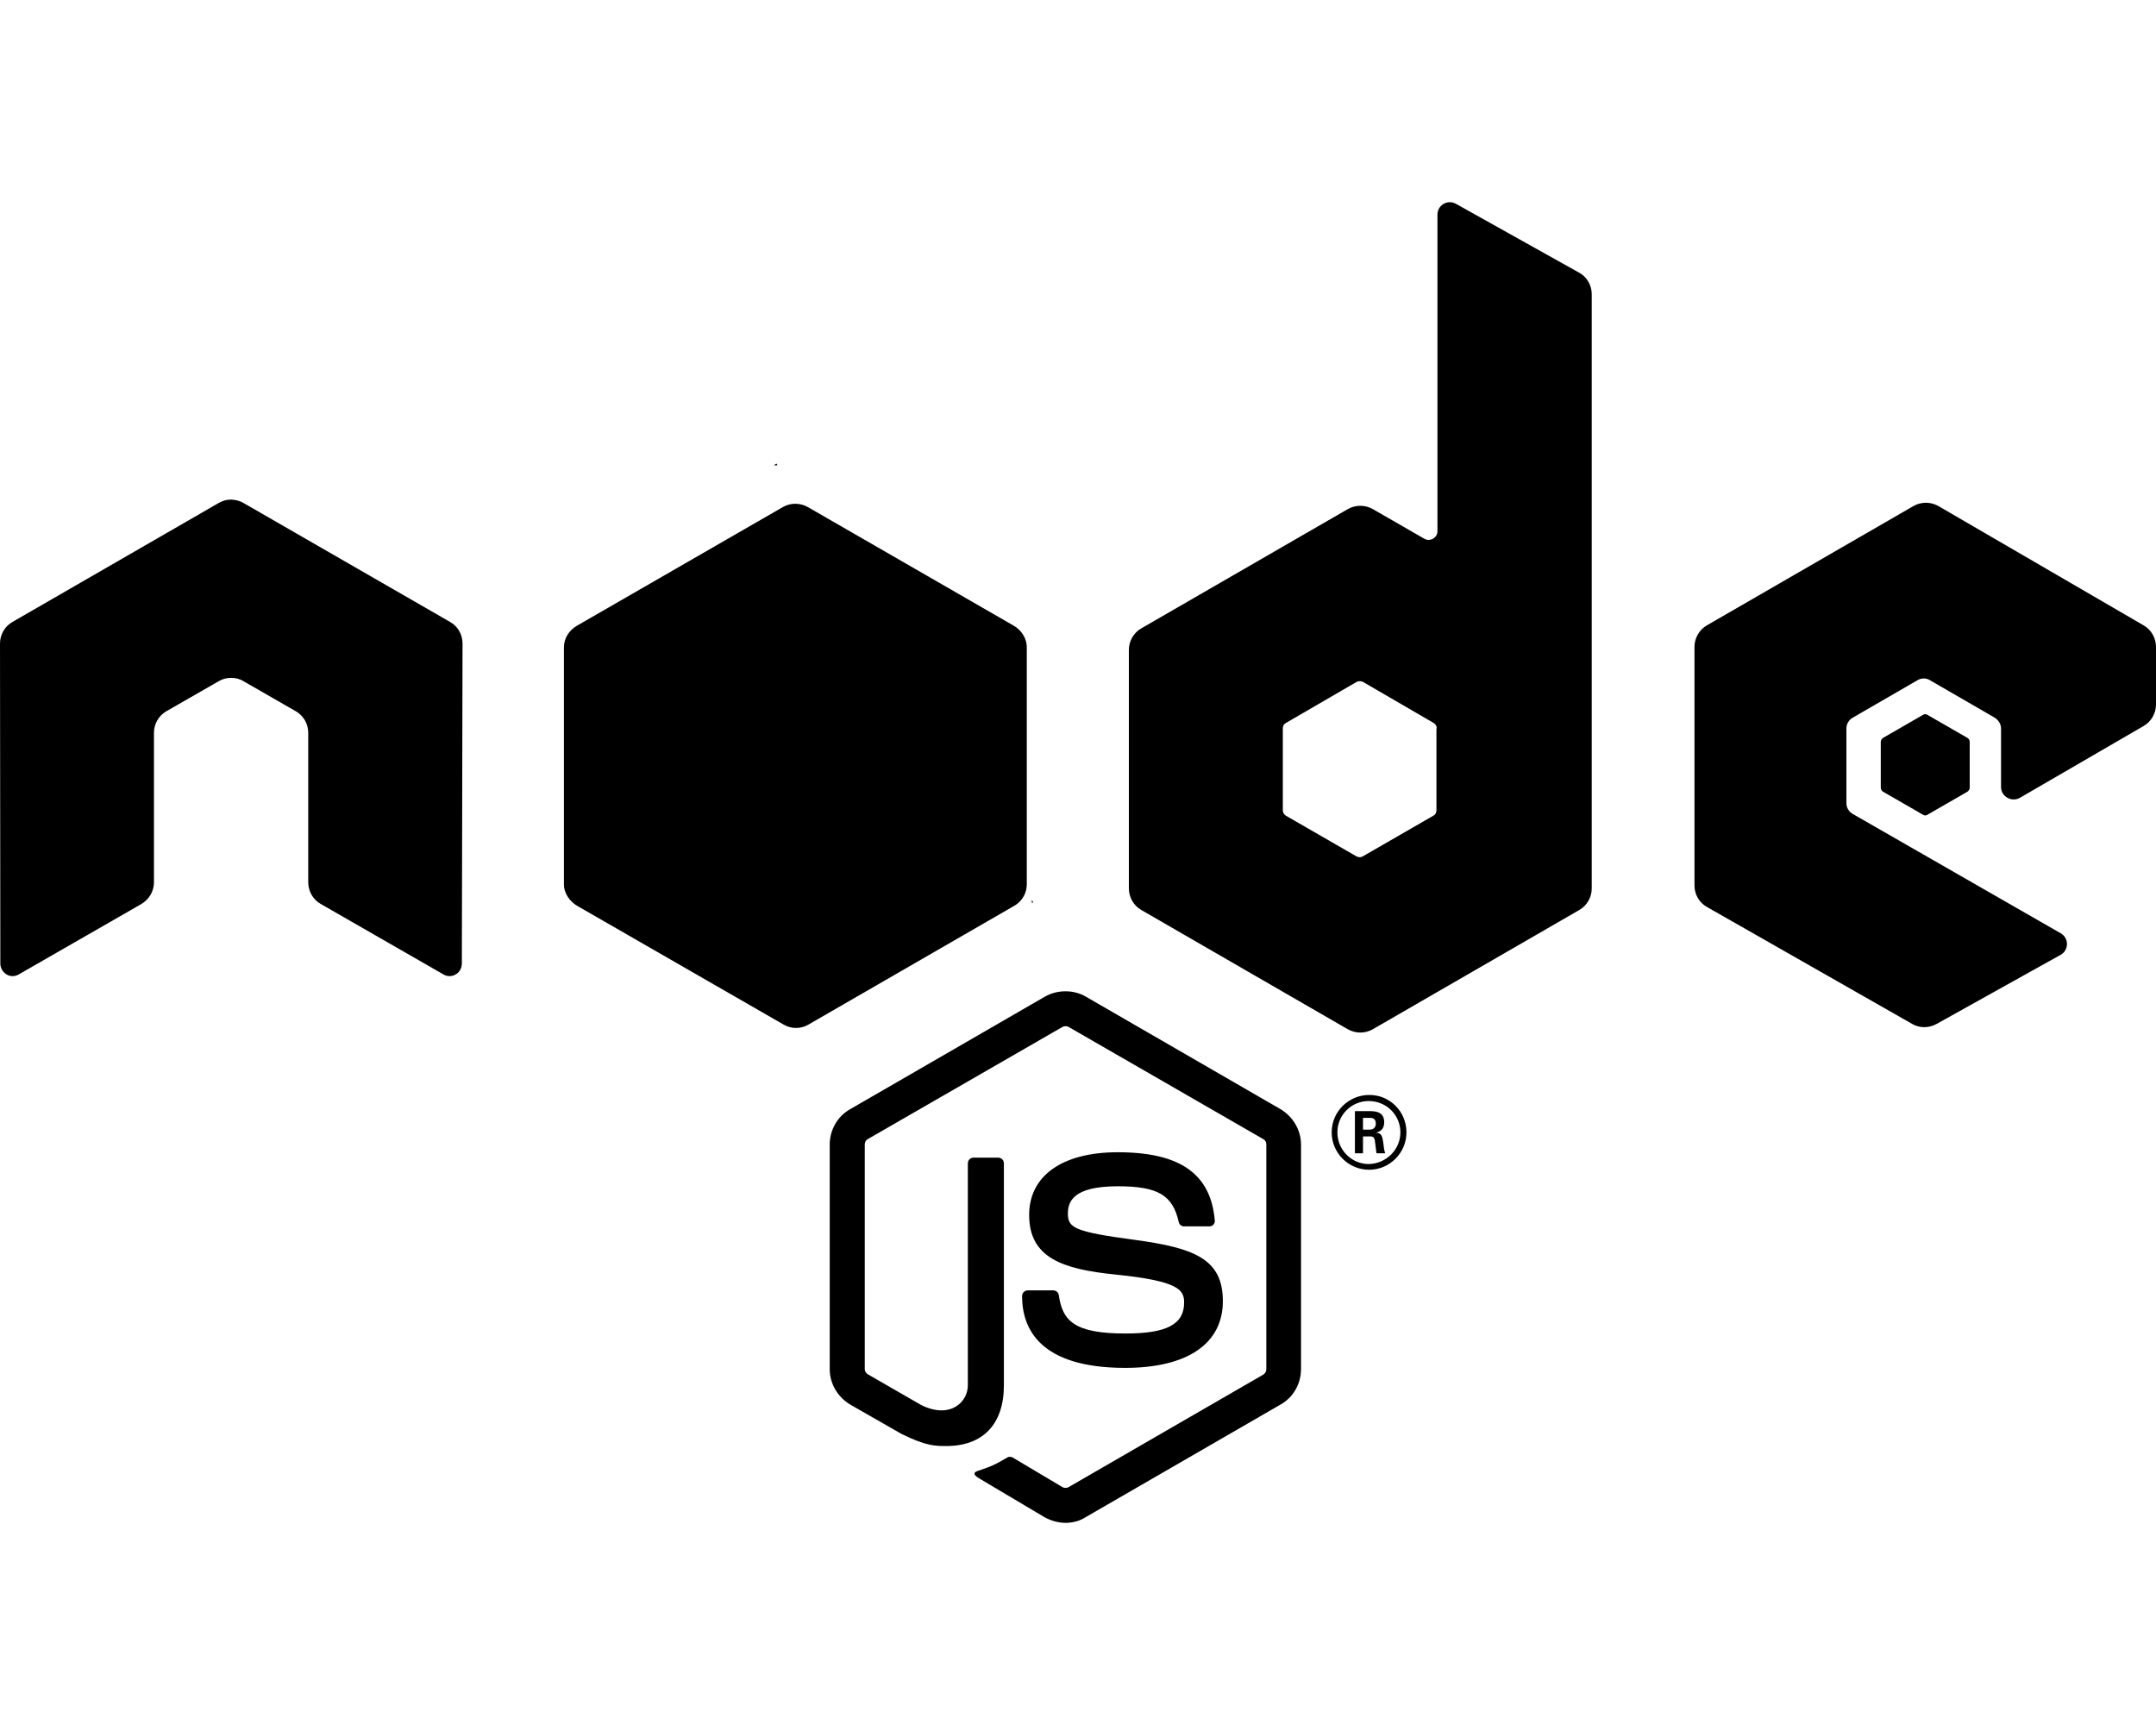
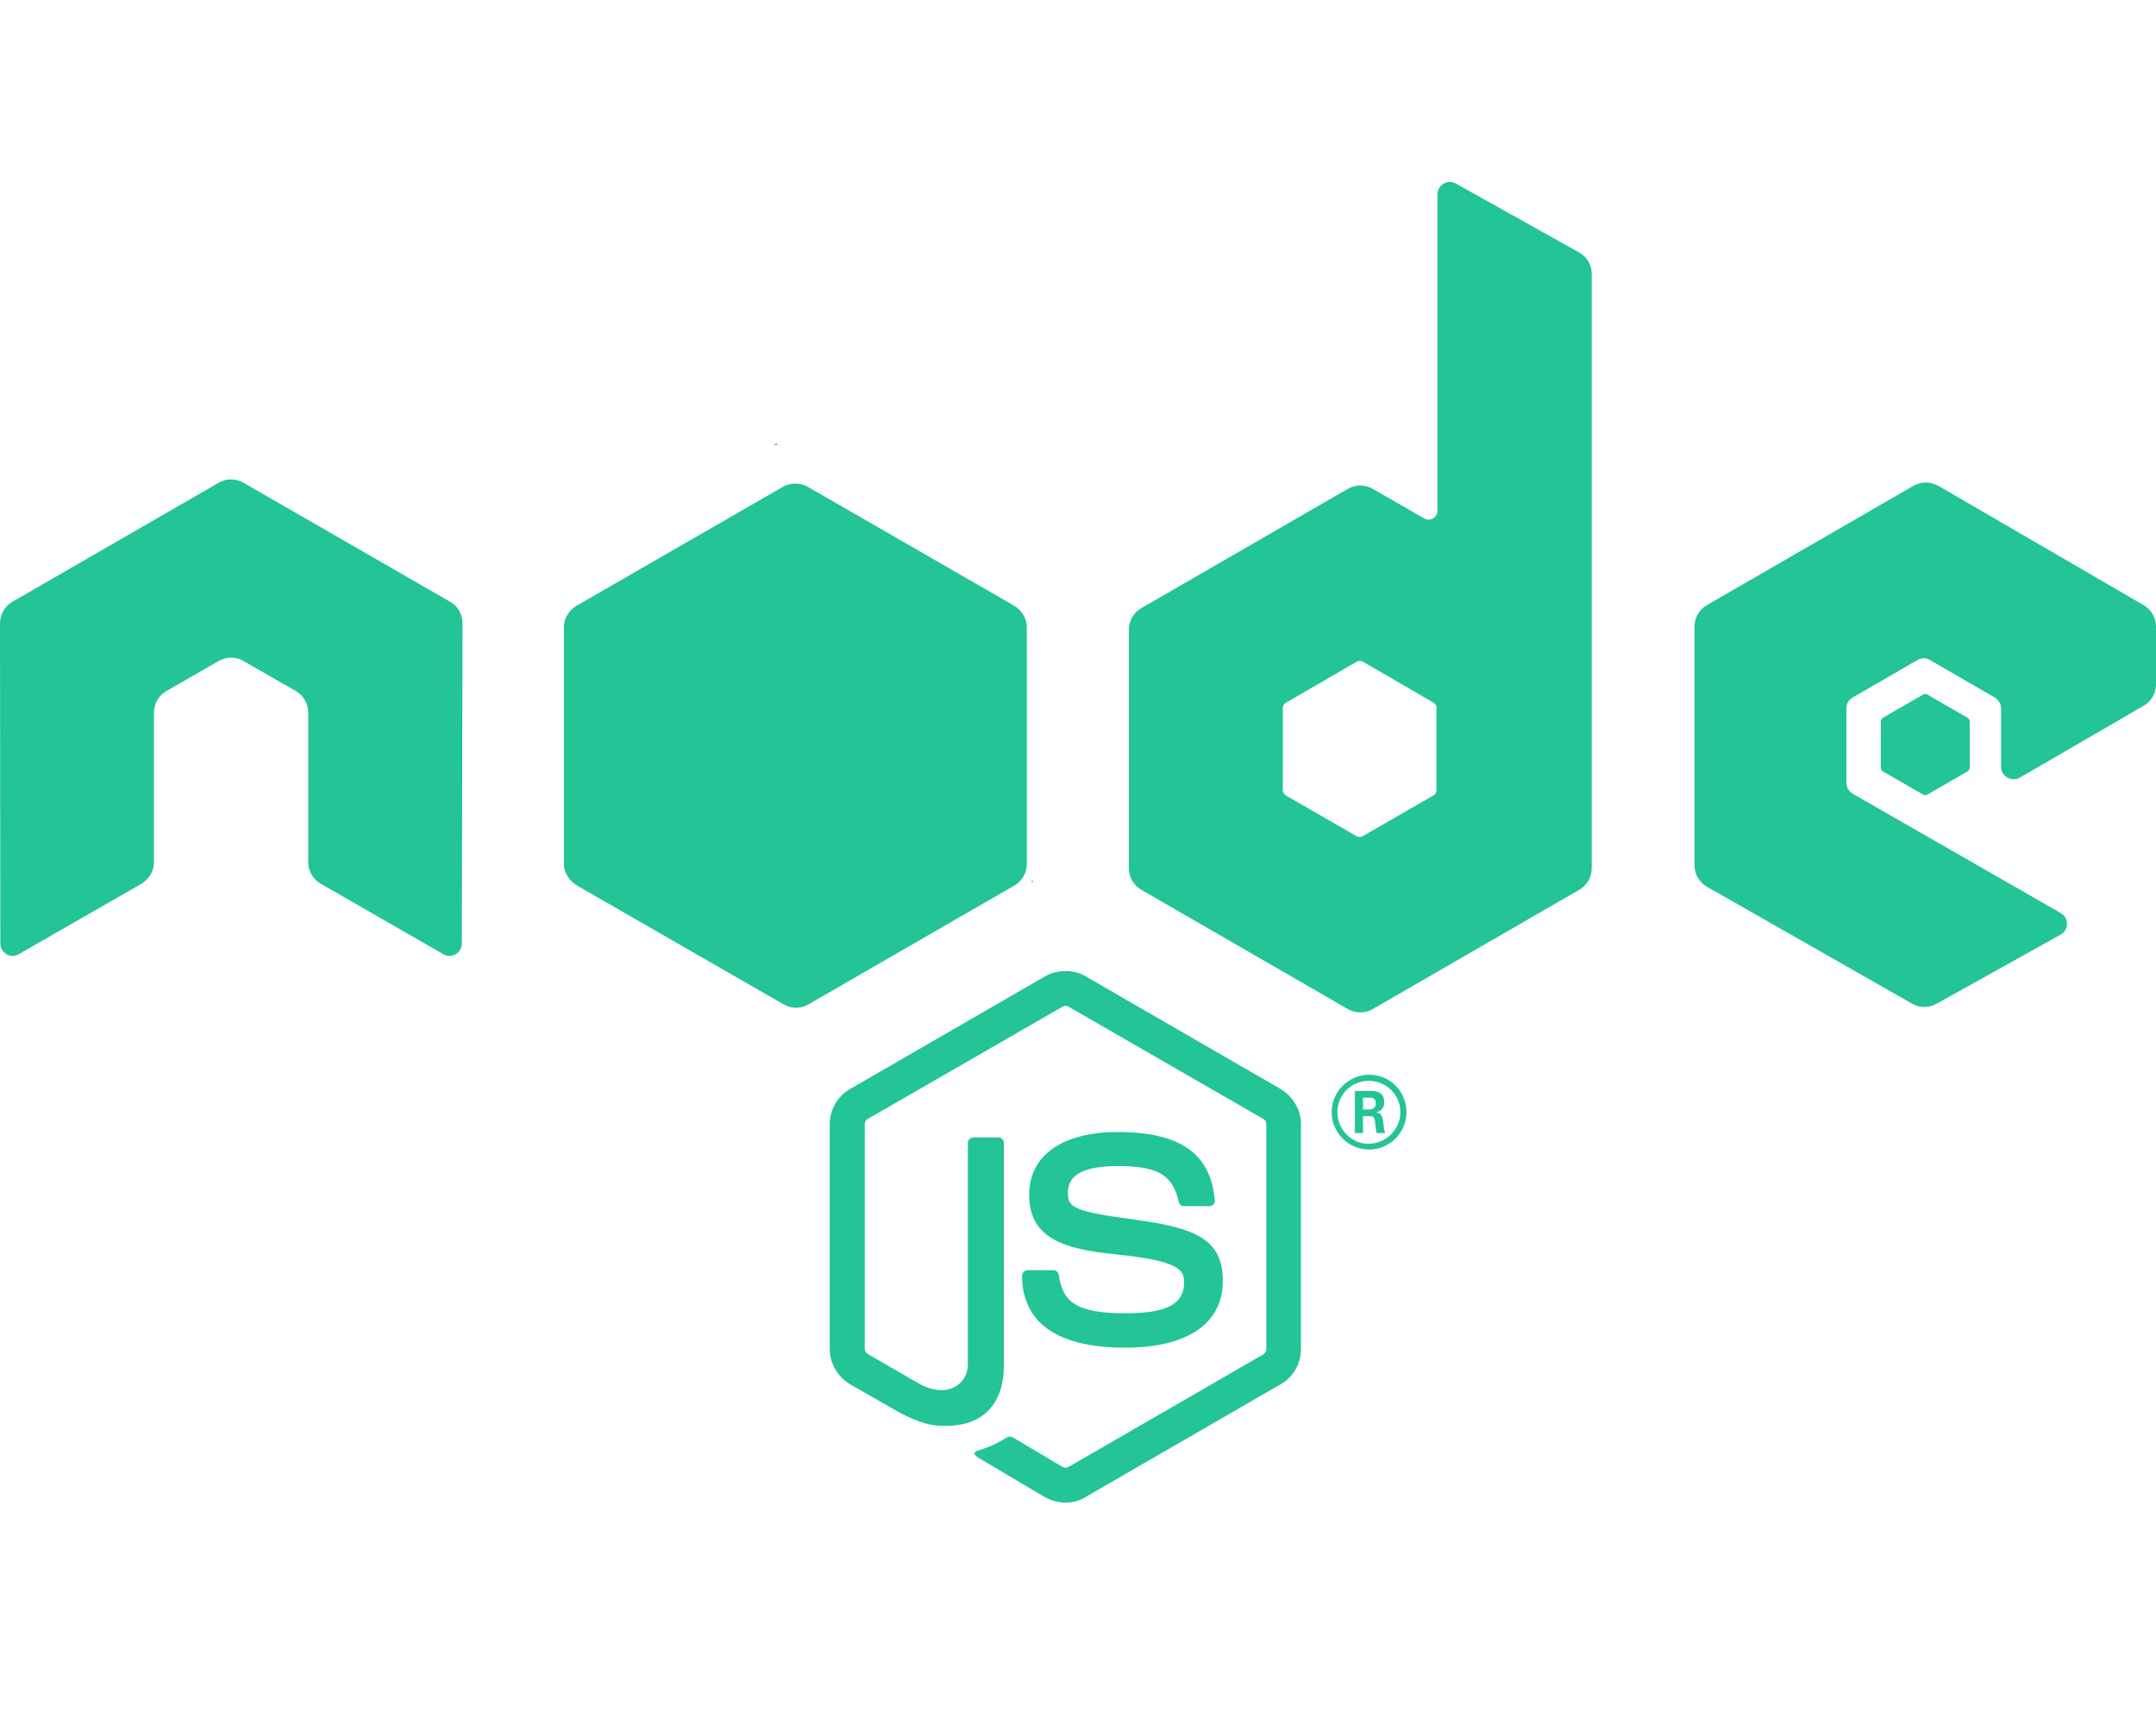
<svg xmlns="http://www.w3.org/2000/svg" version="1.1" id="Warstwa_1" x="0px" y="0px" viewBox="70 -6 640 512" style="enable-background:new 70 -6 640 512;" xml:space="preserve">
-   <path d="M386.3,446c-2.1,0-4.2-0.6-6.1-1.6L361,433c-2.9-1.6-1.5-2.2-0.5-2.5c3.8-1.3,4.6-1.6,8.7-4c0.4-0.2,1-0.1,1.4,0.1l14.8,8.8  c0.5,0.3,1.3,0.3,1.8,0L445,402c0.5-0.3,0.9-0.9,0.9-1.6v-66.7c0-0.7-0.3-1.3-0.9-1.6l-57.8-33.3c-0.5-0.3-1.2-0.3-1.8,0l-57.8,33.3  c-0.6,0.3-0.9,1-0.9,1.6v66.7c0,0.6,0.4,1.2,0.9,1.5l15.8,9.1c8.6,4.3,13.9-0.8,13.9-5.8v-65.9c0-0.9,0.7-1.7,1.7-1.7h7.3  c0.9,0,1.7,0.7,1.7,1.7v65.9c0,11.5-6.2,18-17.1,18c-3.3,0-6,0-13.3-3.6l-15.2-8.7c-3.7-2.2-6.1-6.2-6.1-10.5v-66.7  c0-4.3,2.3-8.4,6.1-10.5l57.8-33.4c3.7-2.1,8.5-2.1,12.1,0l57.8,33.4c3.7,2.2,6.1,6.2,6.1,10.5v66.7c0,4.3-2.3,8.4-6.1,10.5  l-57.8,33.4C390.6,445.4,388.5,446,386.3,446L386.3,446z M433,380.2c0-12.5-8.4-15.8-26.2-18.2c-18-2.4-19.8-3.6-19.8-7.8  c0-3.5,1.5-8.1,14.8-8.1c11.9,0,16.3,2.6,18.1,10.6c0.2,0.8,0.8,1.3,1.6,1.3h7.5c0.5,0,0.9-0.2,1.2-0.5c0.3-0.4,0.5-0.8,0.4-1.3  c-1.2-13.8-10.3-20.2-28.8-20.2c-16.5,0-26.3,7-26.3,18.6c0,12.7,9.8,16.1,25.6,17.7c18.9,1.9,20.4,4.6,20.4,8.3  c0,6.5-5.2,9.2-17.4,9.2c-15.3,0-18.7-3.8-19.8-11.4c-0.1-0.8-0.8-1.4-1.7-1.4h-7.5c-0.9,0-1.7,0.7-1.7,1.7  c0,9.7,5.3,21.3,30.6,21.3C422.5,400,433,392.8,433,380.2L433,380.2z M487.5,330.1c0,6.1-5,11.1-11.1,11.1s-11.1-5-11.1-11.1  c0-6.3,5.2-11.1,11.1-11.1C482.4,318.9,487.5,323.8,487.5,330.1z M485.7,330.1c0-5.2-4.2-9.3-9.4-9.3c-5.1,0-9.3,4.1-9.3,9.3  c0,5.2,4.2,9.4,9.3,9.4C481.5,339.4,485.7,335.2,485.7,330.1z M481.2,336.3h-2.6c-0.1-0.6-0.5-3.8-0.5-3.9c-0.2-0.7-0.4-1.1-1.3-1.1  h-2.2v5h-2.4v-12.5h4.3c1.5,0,4.4,0,4.4,3.3c0,2.3-1.5,2.8-2.4,3.1c1.7,0.1,1.8,1.2,2.1,2.8C480.7,334,480.9,335.7,481.2,336.3  L481.2,336.3z M478.4,327.5c0-1.7-1.2-1.7-1.8-1.7h-2v3.5h1.9C478.1,329.3,478.4,328.2,478.4,327.5z M207.3,185  c0-2.7-1.4-5.1-3.7-6.4l-61.3-35.3c-1-0.6-2.2-0.9-3.4-1h-0.6c-1.2,0-2.3,0.4-3.4,1l-61.2,35.3c-2.3,1.3-3.7,3.8-3.7,6.4l0.1,95  c0,1.3,0.7,2.5,1.8,3.2s2.5,0.7,3.7,0l36.4-20.9c2.3-1.4,3.7-3.8,3.7-6.4v-44.4c0-2.6,1.4-5.1,3.7-6.4l15.5-8.9c1.2-0.7,2.4-1,3.7-1  c1.3,0,2.6,0.3,3.7,1l15.5,8.9c2.3,1.3,3.7,3.8,3.7,6.4v44.4c0,2.6,1.4,5.1,3.7,6.4l36.4,20.9c1.1,0.7,2.6,0.7,3.7,0  c1.1-0.6,1.8-1.9,1.8-3.2L207.3,185L207.3,185z M542.5,81.3v176.4c0,2.6-1.4,5.1-3.7,6.4l-61.3,35.4c-2.3,1.3-5.1,1.3-7.4,0  l-61.3-35.4c-2.3-1.3-3.7-3.8-3.7-6.4v-70.8c0-2.6,1.4-5.1,3.7-6.4l61.3-35.4c2.3-1.3,5.1-1.3,7.4,0l15.3,8.8c1.7,1,3.9-0.3,3.9-2.2  v-94c0-2.8,3-4.6,5.5-3.2l36.5,20.4C541,76.1,542.5,78.6,542.5,81.3L542.5,81.3z M496.5,210.2c0-0.7-0.4-1.3-0.9-1.6l-21-12.2  c-0.6-0.3-1.3-0.3-1.9,0l-21,12.2c-0.6,0.3-0.9,0.9-0.9,1.6v24.3c0,0.7,0.4,1.3,0.9,1.6l21,12.1c0.6,0.3,1.3,0.3,1.8,0l21-12.1  c0.6-0.3,0.9-0.9,0.9-1.6v-24.3H496.5z M706.3,209.5c2.3-1.3,3.7-3.8,3.7-6.4V186c0-2.6-1.4-5.1-3.7-6.4l-60.9-35.4  c-2.3-1.3-5.1-1.3-7.4,0l-61.3,35.4c-2.3,1.3-3.7,3.8-3.7,6.4v70.8c0,2.7,1.4,5.1,3.7,6.4l60.9,34.7c2.2,1.3,5,1.3,7.3,0l36.8-20.5  c2.5-1.4,2.5-5,0-6.4L620,235.6c-1.2-0.7-1.9-1.9-1.9-3.2v-22.2c0-1.3,0.7-2.5,1.9-3.2l19.2-11.1c1.1-0.7,2.6-0.7,3.7,0l19.2,11.1  c1.1,0.7,1.9,1.9,1.9,3.2v17.4c0,2.8,3.1,4.6,5.6,3.2L706.3,209.5L706.3,209.5z M629,213c-0.4,0.3-0.7,0.7-0.7,1.2v13.6  c0,0.5,0.3,1,0.7,1.2l11.8,6.8c0.4,0.3,1,0.3,1.4,0L654,229c0.4-0.3,0.7-0.7,0.7-1.2v-13.6c0-0.5-0.3-1-0.7-1.2l-11.8-6.8  c-0.4-0.3-1-0.3-1.4,0L629,213z M374.8,256.5v-70.4c0-2.6-1.6-5.1-3.9-6.4l-61.1-35.2c-2.1-1.2-5-1.4-7.4,0l-61.1,35.2  c-2.3,1.3-3.9,3.7-3.9,6.4v70.4c0,2.8,1.9,5.2,4,6.4l61.2,35.2c2.4,1.4,5.2,1.3,7.4,0l61-35.2c1.8-1,3.1-2.7,3.6-4.7  C374.7,257.7,374.8,257.1,374.8,256.5L374.8,256.5z M300.5,131.6l-0.8,0.5h1.1L300.5,131.6z M376.7,261.8l-0.4-0.7v0.9L376.7,261.8  L376.7,261.8z" />
+   <style type="text/css">
+ 	.st0{fill:#23C495;}
+ </style>
+   <path class="st0" d="M386.3,440c-2.1,0-4.2-0.6-6.1-1.6L361,427c-2.9-1.6-1.5-2.2-0.5-2.5c3.8-1.3,4.6-1.6,8.7-4  c0.4-0.2,1-0.1,1.4,0.1l14.8,8.8c0.5,0.3,1.3,0.3,1.8,0L445,396c0.5-0.3,0.9-0.9,0.9-1.6v-66.7c0-0.7-0.3-1.3-0.9-1.6l-57.8-33.3  c-0.5-0.3-1.2-0.3-1.8,0l-57.8,33.3c-0.6,0.3-0.9,1-0.9,1.6v66.7c0,0.6,0.4,1.2,0.9,1.5l15.8,9.1c8.6,4.3,13.9-0.8,13.9-5.8v-65.9  c0-0.9,0.7-1.7,1.7-1.7h7.3c0.9,0,1.7,0.7,1.7,1.7v65.9c0,11.5-6.2,18-17.1,18c-3.3,0-6,0-13.3-3.6l-15.2-8.7  c-3.7-2.2-6.1-6.2-6.1-10.5v-66.7c0-4.3,2.3-8.4,6.1-10.5l57.8-33.4c3.7-2.1,8.5-2.1,12.1,0l57.8,33.4c3.7,2.2,6.1,6.2,6.1,10.5  v66.7c0,4.3-2.3,8.4-6.1,10.5l-57.8,33.4C390.6,439.4,388.5,440,386.3,440L386.3,440z M433,374.2c0-12.5-8.4-15.8-26.2-18.2  c-18-2.4-19.8-3.6-19.8-7.8c0-3.5,1.5-8.1,14.8-8.1c11.9,0,16.3,2.6,18.1,10.6c0.2,0.8,0.8,1.3,1.6,1.3h7.5c0.5,0,0.9-0.2,1.2-0.5  c0.3-0.4,0.5-0.8,0.4-1.3c-1.2-13.8-10.3-20.2-28.8-20.2c-16.5,0-26.3,7-26.3,18.6c0,12.7,9.8,16.1,25.6,17.7  c18.9,1.9,20.4,4.6,20.4,8.3c0,6.5-5.2,9.2-17.4,9.2c-15.3,0-18.7-3.8-19.8-11.4c-0.1-0.8-0.8-1.4-1.7-1.4h-7.5  c-0.9,0-1.7,0.7-1.7,1.7c0,9.7,5.3,21.3,30.6,21.3C422.5,394,433,386.8,433,374.2L433,374.2z M487.5,324.1c0,6.1-5,11.1-11.1,11.1  c-6.1,0-11.1-5-11.1-11.1c0-6.3,5.2-11.1,11.1-11.1C482.4,312.9,487.5,317.8,487.5,324.1z M485.7,324.1c0-5.2-4.2-9.3-9.4-9.3  c-5.1,0-9.3,4.1-9.3,9.3c0,5.2,4.2,9.4,9.3,9.4C481.5,333.4,485.7,329.2,485.7,324.1z M481.2,330.3h-2.6c-0.1-0.6-0.5-3.8-0.5-3.9  c-0.2-0.7-0.4-1.1-1.3-1.1h-2.2v5h-2.4v-12.5h4.3c1.5,0,4.4,0,4.4,3.3c0,2.3-1.5,2.8-2.4,3.1c1.7,0.1,1.8,1.2,2.1,2.8  C480.7,328,480.9,329.7,481.2,330.3L481.2,330.3z M478.4,321.5c0-1.7-1.2-1.7-1.8-1.7h-2v3.5h1.9  C478.1,323.3,478.4,322.2,478.4,321.5z M207.3,179c0-2.7-1.4-5.1-3.7-6.4l-61.3-35.3c-1-0.6-2.2-0.9-3.4-1h-0.6  c-1.2,0-2.3,0.4-3.4,1l-61.2,35.3c-2.3,1.3-3.7,3.8-3.7,6.4l0.1,95c0,1.3,0.7,2.5,1.8,3.2s2.5,0.7,3.7,0l36.4-20.9  c2.3-1.4,3.7-3.8,3.7-6.4v-44.4c0-2.6,1.4-5.1,3.7-6.4l15.5-8.9c1.2-0.7,2.4-1,3.7-1s2.6,0.3,3.7,1l15.5,8.9  c2.3,1.3,3.7,3.8,3.7,6.4v44.4c0,2.6,1.4,5.1,3.7,6.4l36.4,20.9c1.1,0.7,2.6,0.7,3.7,0c1.1-0.6,1.8-1.9,1.8-3.2L207.3,179L207.3,179  z M542.5,75.3v176.4c0,2.6-1.4,5.1-3.7,6.4l-61.3,35.4c-2.3,1.3-5.1,1.3-7.4,0l-61.3-35.4c-2.3-1.3-3.7-3.8-3.7-6.4v-70.8  c0-2.6,1.4-5.1,3.7-6.4l61.3-35.4c2.3-1.3,5.1-1.3,7.4,0l15.3,8.8c1.7,1,3.9-0.3,3.9-2.2v-94c0-2.8,3-4.6,5.5-3.2l36.5,20.4  C541,70.1,542.5,72.6,542.5,75.3L542.5,75.3z M496.5,204.2c0-0.7-0.4-1.3-0.9-1.6l-21-12.2c-0.6-0.3-1.3-0.3-1.9,0l-21,12.2  c-0.6,0.3-0.9,0.9-0.9,1.6v24.3c0,0.7,0.4,1.3,0.9,1.6l21,12.1c0.6,0.3,1.3,0.3,1.8,0l21-12.1c0.6-0.3,0.9-0.9,0.9-1.6v-24.3H496.5z   M706.3,203.5c2.3-1.3,3.7-3.8,3.7-6.4V180c0-2.6-1.4-5.1-3.7-6.4l-60.9-35.4c-2.3-1.3-5.1-1.3-7.4,0l-61.3,35.4  c-2.3,1.3-3.7,3.8-3.7,6.4v70.8c0,2.7,1.4,5.1,3.7,6.4l60.9,34.7c2.2,1.3,5,1.3,7.3,0l36.8-20.5c2.5-1.4,2.5-5,0-6.4L620,229.6  c-1.2-0.7-1.9-1.9-1.9-3.2v-22.2c0-1.3,0.7-2.5,1.9-3.2l19.2-11.1c1.1-0.7,2.6-0.7,3.7,0l19.2,11.1c1.1,0.7,1.9,1.9,1.9,3.2v17.4  c0,2.8,3.1,4.6,5.6,3.2L706.3,203.5L706.3,203.5z M629,207c-0.4,0.3-0.7,0.7-0.7,1.2v13.6c0,0.5,0.3,1,0.7,1.2l11.8,6.8  c0.4,0.3,1,0.3,1.4,0L654,223c0.4-0.3,0.7-0.7,0.7-1.2v-13.6c0-0.5-0.3-1-0.7-1.2l-11.8-6.8c-0.4-0.3-1-0.3-1.4,0L629,207z   M374.8,250.5v-70.4c0-2.6-1.6-5.1-3.9-6.4l-61.1-35.2c-2.1-1.2-5-1.4-7.4,0l-61.1,35.2c-2.3,1.3-3.9,3.7-3.9,6.4v70.4  c0,2.8,1.9,5.2,4,6.4l61.2,35.2c2.4,1.4,5.2,1.3,7.4,0l61-35.2c1.8-1,3.1-2.7,3.6-4.7C374.7,251.7,374.8,251.1,374.8,250.5  L374.8,250.5z M300.5,125.6l-0.8,0.5h1.1L300.5,125.6z M376.7,255.8l-0.4-0.7v0.9L376.7,255.8L376.7,255.8z" />
</svg>
